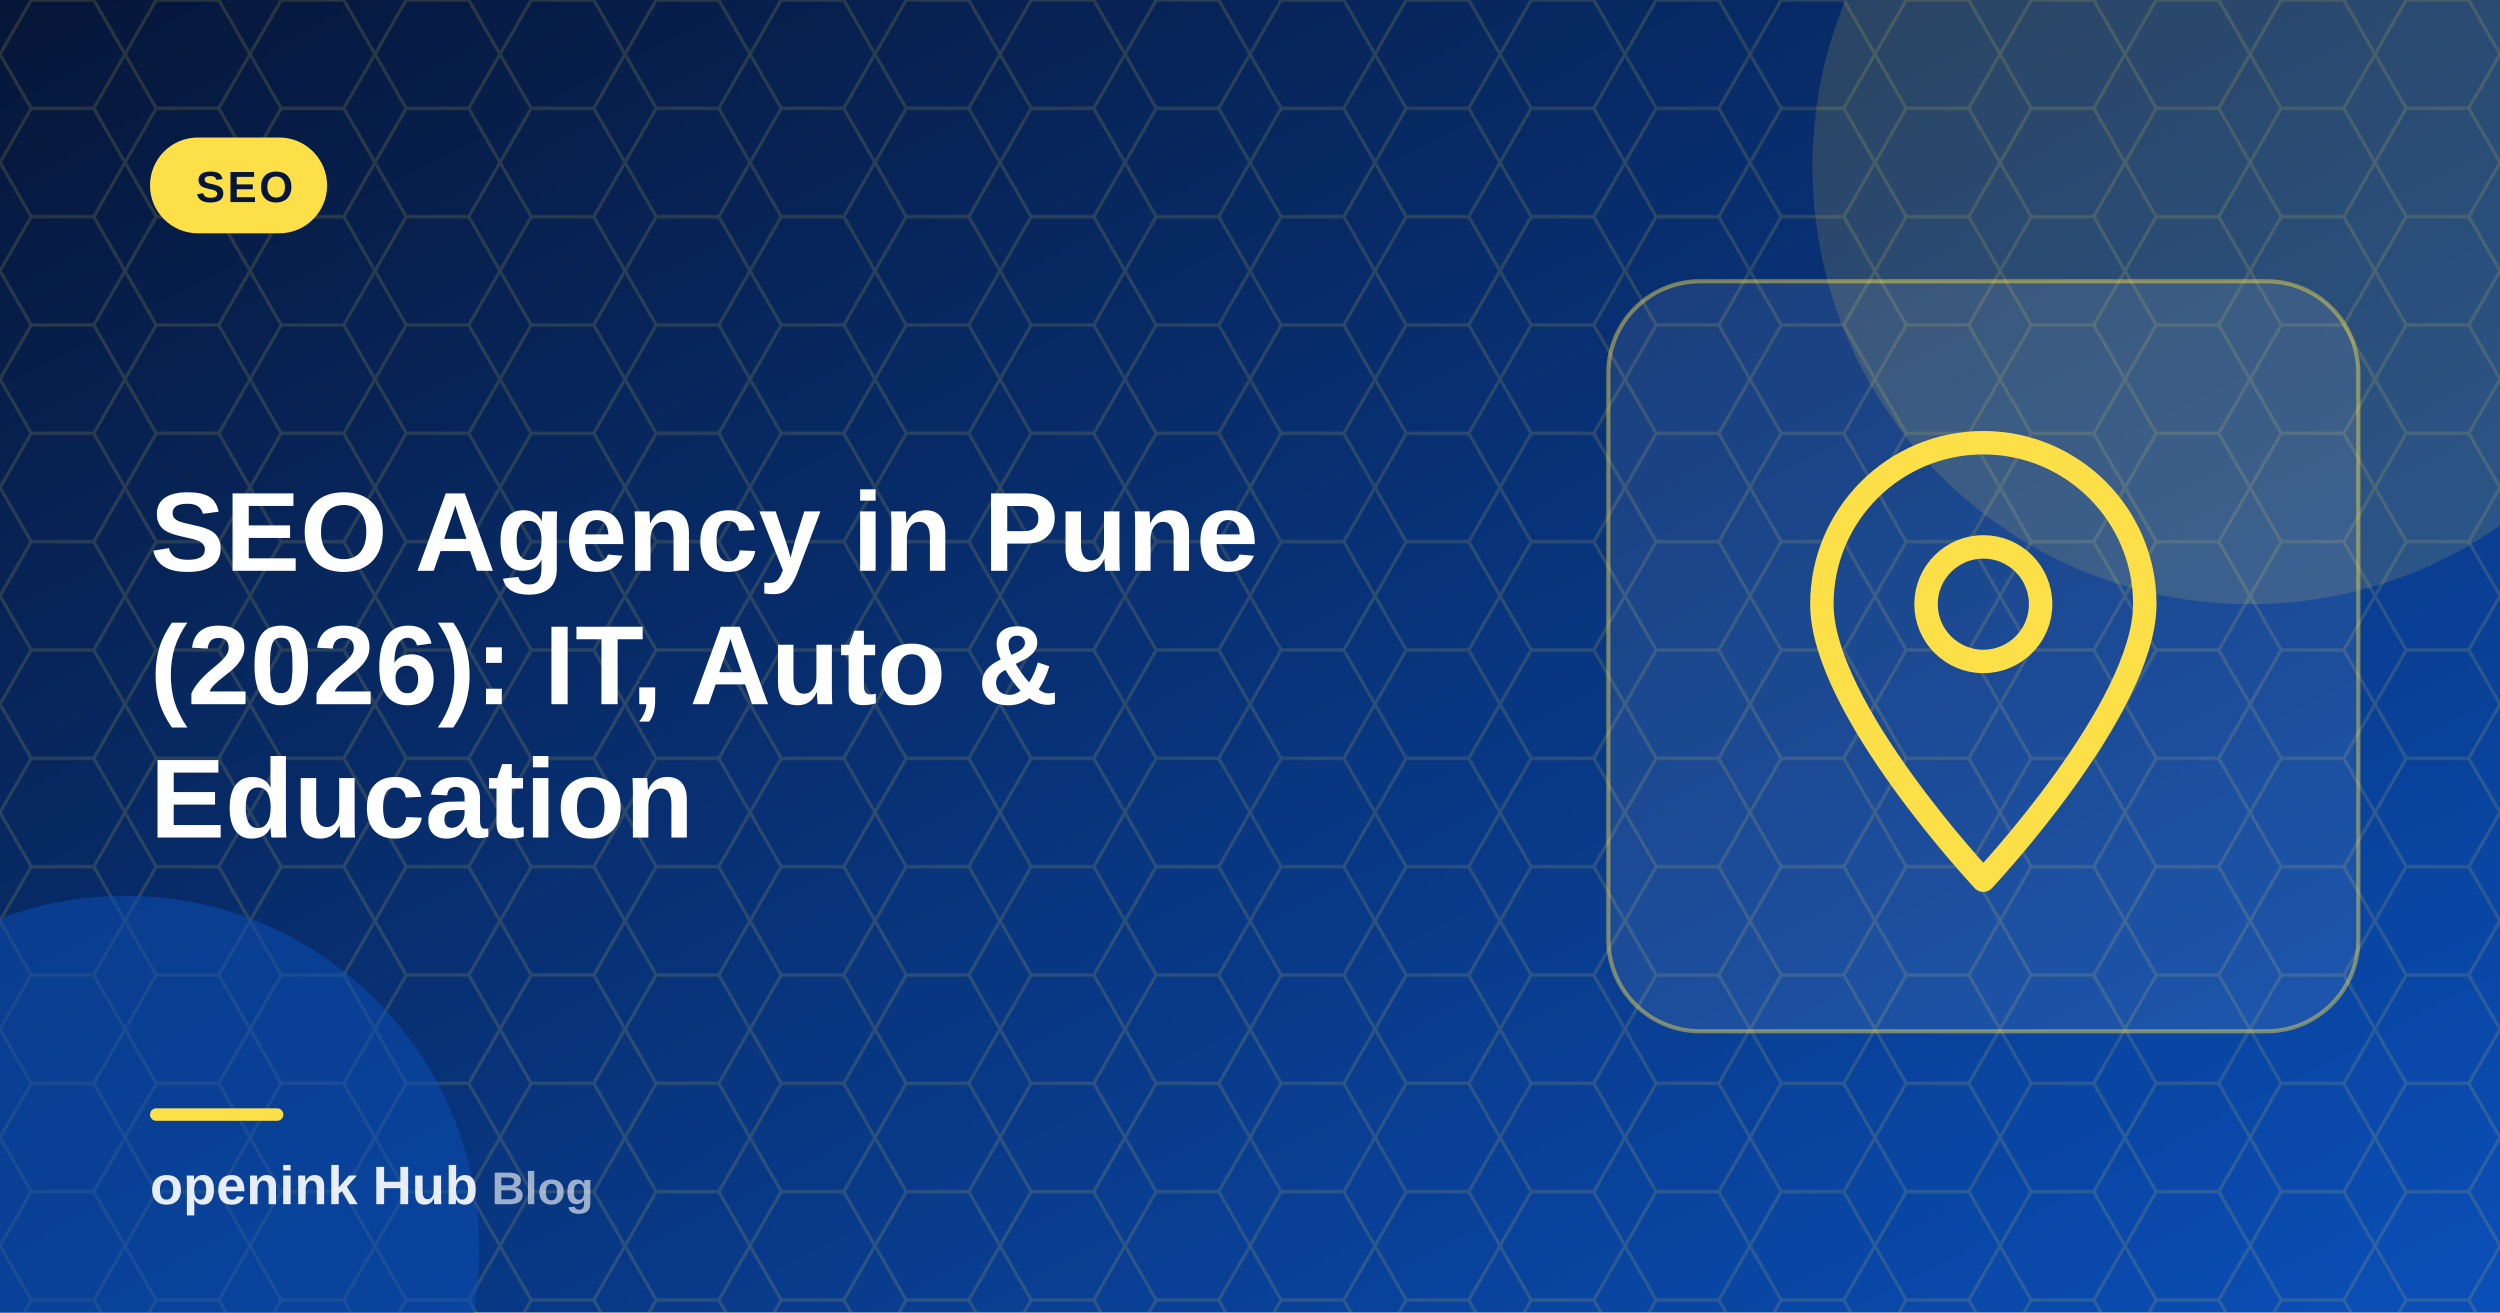
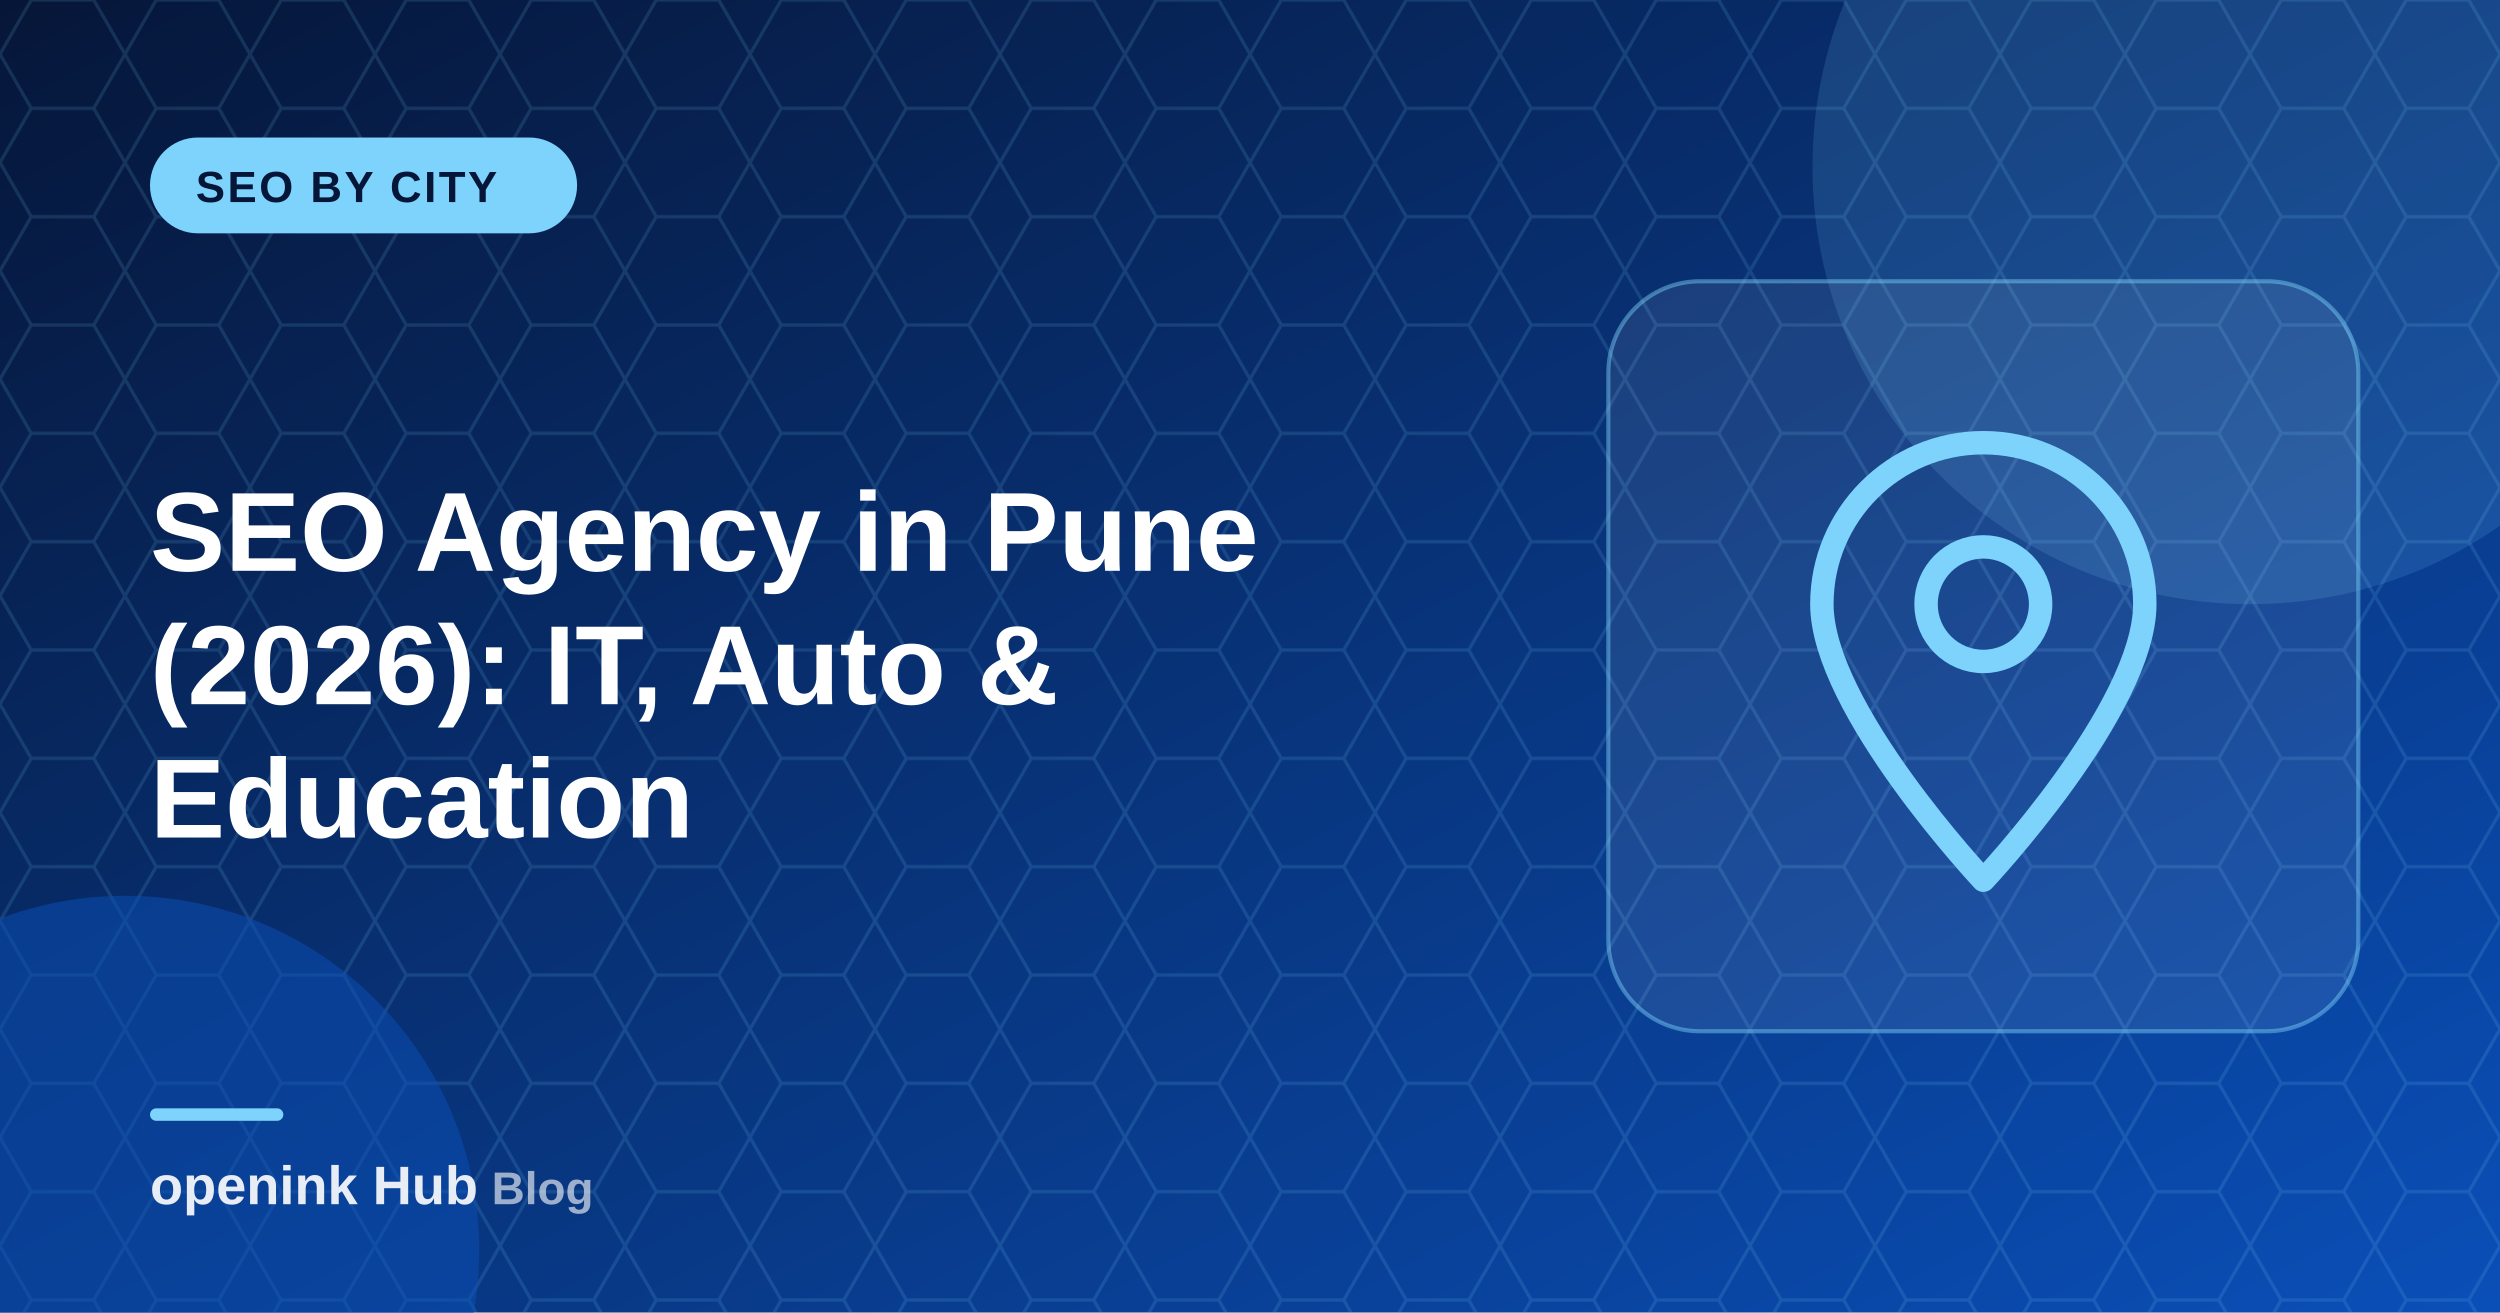
<svg xmlns="http://www.w3.org/2000/svg" width="1200" height="630" viewBox="0 0 1200 630" role="img" aria-label="SEO Agency in Pune (2026): IT, Auto &amp; Education">
  <defs>
    <linearGradient id="g" x1="0" y1="0" x2="1" y2="1">
      <stop offset="0" stop-color="#061638" />
      <stop offset="1" stop-color="#0a4fb8" />
    </linearGradient>
    <pattern id="p" width="60" height="52" patternUnits="userSpaceOnUse">
-       <path d="M15 0h30l15 26-15 26H15L0 26Z" fill="none" stroke="#fde047" stroke-width="1.6" />
+       <path d="M15 0h30l15 26-15 26H15L0 26Z" fill="none" stroke="#7dd3fc" stroke-width="1.6" />
    </pattern>
-     <style>.ic{fill:none;stroke:#fde047;stroke-width:9;stroke-linecap:round;stroke-linejoin:round}.ic .f{fill:#fde047;stroke:none}</style>
+     <style>.ic{fill:none;stroke:#7dd3fc;stroke-width:9;stroke-linecap:round;stroke-linejoin:round}.ic .f{fill:#7dd3fc;stroke:none}</style>
  </defs>
  <rect width="1200" height="630" fill="url(#g)" />
  <rect width="1200" height="630" fill="url(#p)" opacity=".14" />
-   <circle cx="1080" cy="80" r="210" fill="#fde047" opacity=".14" />
+   <circle cx="1080" cy="80" r="210" fill="#7dd3fc" opacity=".14" />
  <circle cx="60" cy="600" r="170" fill="#0a4fb8" opacity=".5" />
-   <rect x="772" y="135" width="360" height="360" rx="44" fill="#fff" fill-opacity=".08" stroke="#fde047" stroke-opacity=".45" stroke-width="2" />
+   <rect x="772" y="135" width="360" height="360" rx="44" fill="#fff" fill-opacity=".08" stroke="#7dd3fc" stroke-opacity=".45" stroke-width="2" />
  <g class="ic" transform="translate(827 190) scale(1.25)">
    <path d="M100 186S38 120 38 80a62 62 0 0 1 124 0c0 40-62 106-62 106Z" />
    <circle cx="100" cy="80" r="22" />
  </g>
-   <rect x="72" y="66" width="85" height="46" rx="23" fill="#fde047" />
-   <text x="94" y="97" fill="#061638" font-family="Segoe UI,Arial,sans-serif" font-size="21" font-weight="700" letter-spacing="1.2">SEO</text>
+   <rect x="72" y="66" width="205" height="46" rx="23" fill="#7dd3fc" />
+   <text x="94" y="97" fill="#061638" font-family="Segoe UI,Arial,sans-serif" font-size="21" font-weight="700" letter-spacing="1.2">SEO BY CITY</text>
  <text x="72" y="274" fill="#fff" font-family="Segoe UI,Arial,sans-serif" font-size="54" font-weight="800">SEO Agency in Pune</text>
  <text x="72" y="338" fill="#fff" font-family="Segoe UI,Arial,sans-serif" font-size="54" font-weight="800">(2026): IT, Auto &amp;</text>
  <text x="72" y="402" fill="#fff" font-family="Segoe UI,Arial,sans-serif" font-size="54" font-weight="800">Education</text>
-   <rect x="72" y="532" width="64" height="6" rx="3" fill="#fde047" />
+   <rect x="72" y="532" width="64" height="6" rx="3" fill="#7dd3fc" />
  <text x="72" y="578" fill="#fff" fill-opacity=".9" font-family="Segoe UI,Arial,sans-serif" font-size="26" font-weight="700">openink Hub</text>
  <text x="236" y="578" fill="#fff" fill-opacity=".6" font-family="Segoe UI,Arial,sans-serif" font-size="22" font-weight="600">Blog</text>
</svg>
